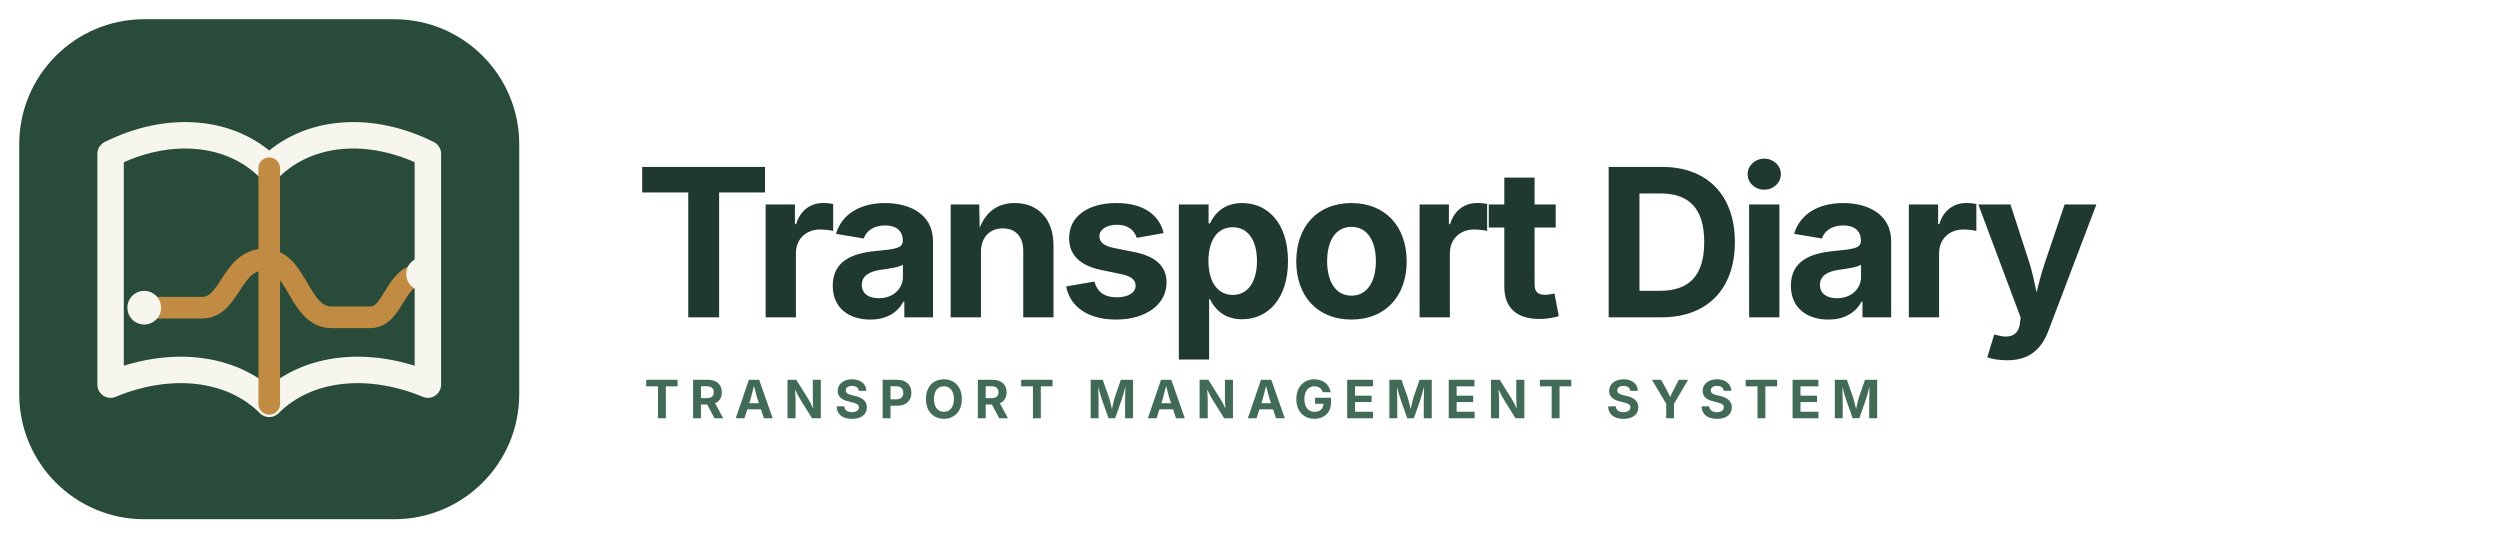
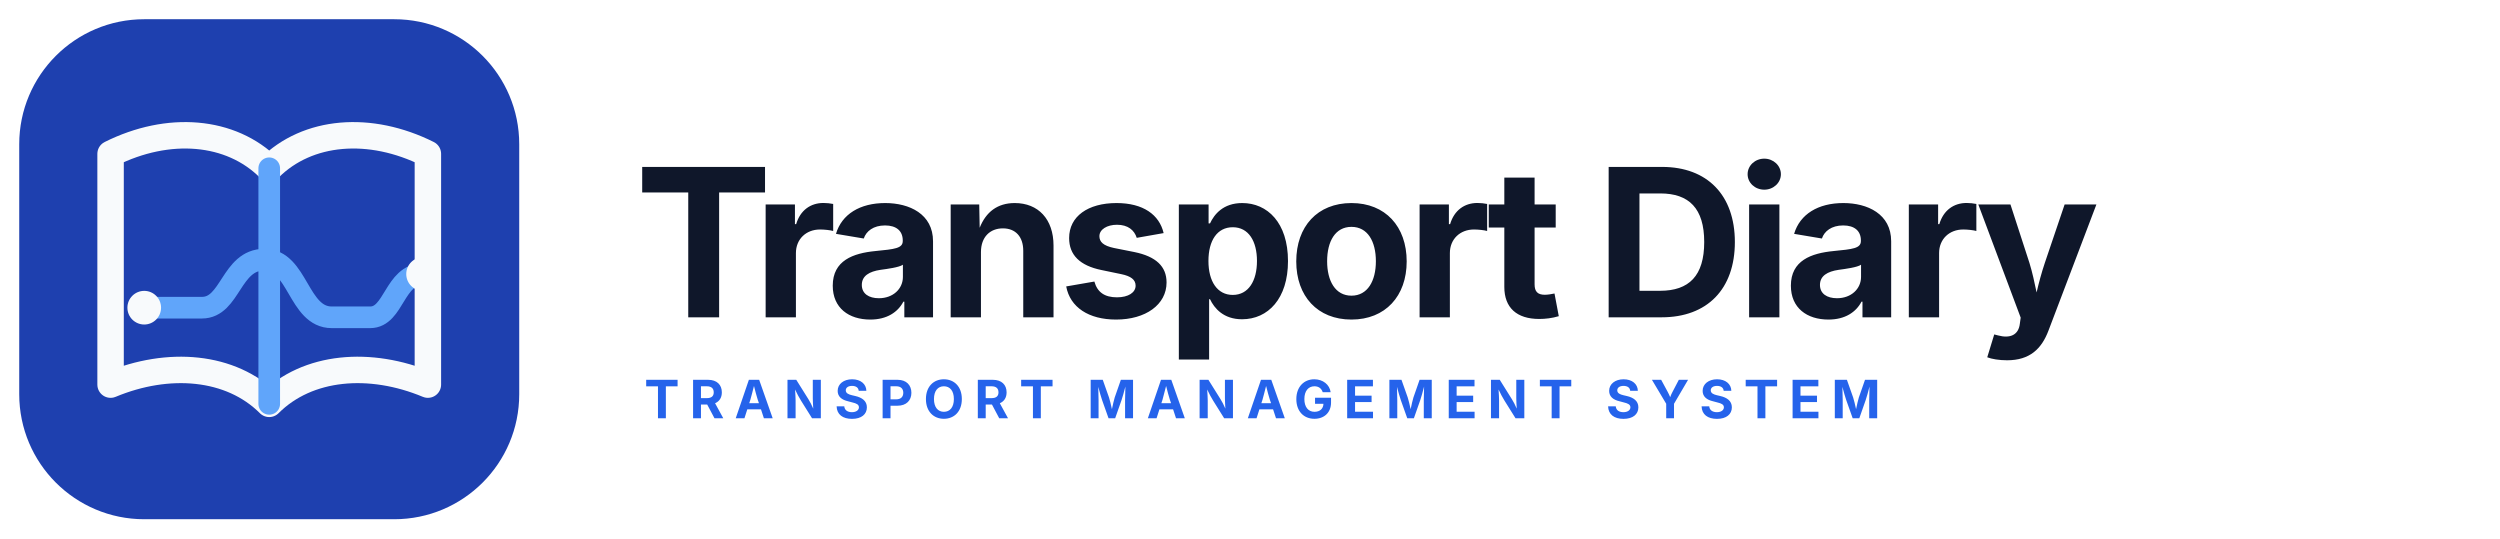
<svg xmlns="http://www.w3.org/2000/svg" viewBox="0 0 520 112" role="img" aria-labelledby="title desc">
-   <rect x="4" y="4" width="104" height="104" rx="26" fill="#294b3a" />
-   <path d="M23 32c12-6 25-5 33 3 8-8 21-9 33-3v48c-12-5-25-4-33 4-8-8-21-9-33-4V32Z" fill="none" stroke="#f6f6ef" stroke-width="5.5" stroke-linecap="round" stroke-linejoin="round" />
-   <path d="M56 35v49M30 64h12c6 0 6-10 13-10 7 0 7 12 14 12h8c5 0 5-9 11-9" fill="none" stroke="#c28b44" stroke-width="4.5" stroke-linecap="round" stroke-linejoin="round" />
-   <circle cx="30" cy="64" r="3.5" fill="#f6f6ef" />
-   <circle cx="88" cy="57" r="3.5" fill="#f6f6ef" />
-   <text x="132" y="66" fill="#20392e" font-family="Inter,ui-sans-serif,system-ui,sans-serif" font-size="43" font-weight="720" letter-spacing="-1.7">Transport Diary</text>
-   <text x="134" y="87" fill="#426b57" font-family="Inter,ui-sans-serif,system-ui,sans-serif" font-size="11" font-weight="700" letter-spacing="2.1">TRANSPORT MANAGEMENT SYSTEM</text>
+   <rect x="4" y="4" width="104" height="104" rx="26" fill="#1e40af" />
+   <path d="M23 32c12-6 25-5 33 3 8-8 21-9 33-3v48c-12-5-25-4-33 4-8-8-21-9-33-4V32Z" fill="none" stroke="#f8fafc" stroke-width="5.5" stroke-linecap="round" stroke-linejoin="round" />
+   <path d="M56 35v49M30 64h12c6 0 6-10 13-10 7 0 7 12 14 12h8c5 0 5-9 11-9" fill="none" stroke="#60a5fa" stroke-width="4.5" stroke-linecap="round" stroke-linejoin="round" />
+   <circle cx="30" cy="64" r="3.5" fill="#f8fafc" />
+   <circle cx="88" cy="57" r="3.5" fill="#f8fafc" />
+   <text x="132" y="66" fill="#0f172a" font-family="Inter,ui-sans-serif,system-ui,sans-serif" font-size="43" font-weight="720" letter-spacing="-1.7">Transport Diary</text>
+   <text x="134" y="87" fill="#2563eb" font-family="Inter,ui-sans-serif,system-ui,sans-serif" font-size="11" font-weight="700" letter-spacing="2.1">TRANSPORT MANAGEMENT SYSTEM</text>
</svg>
